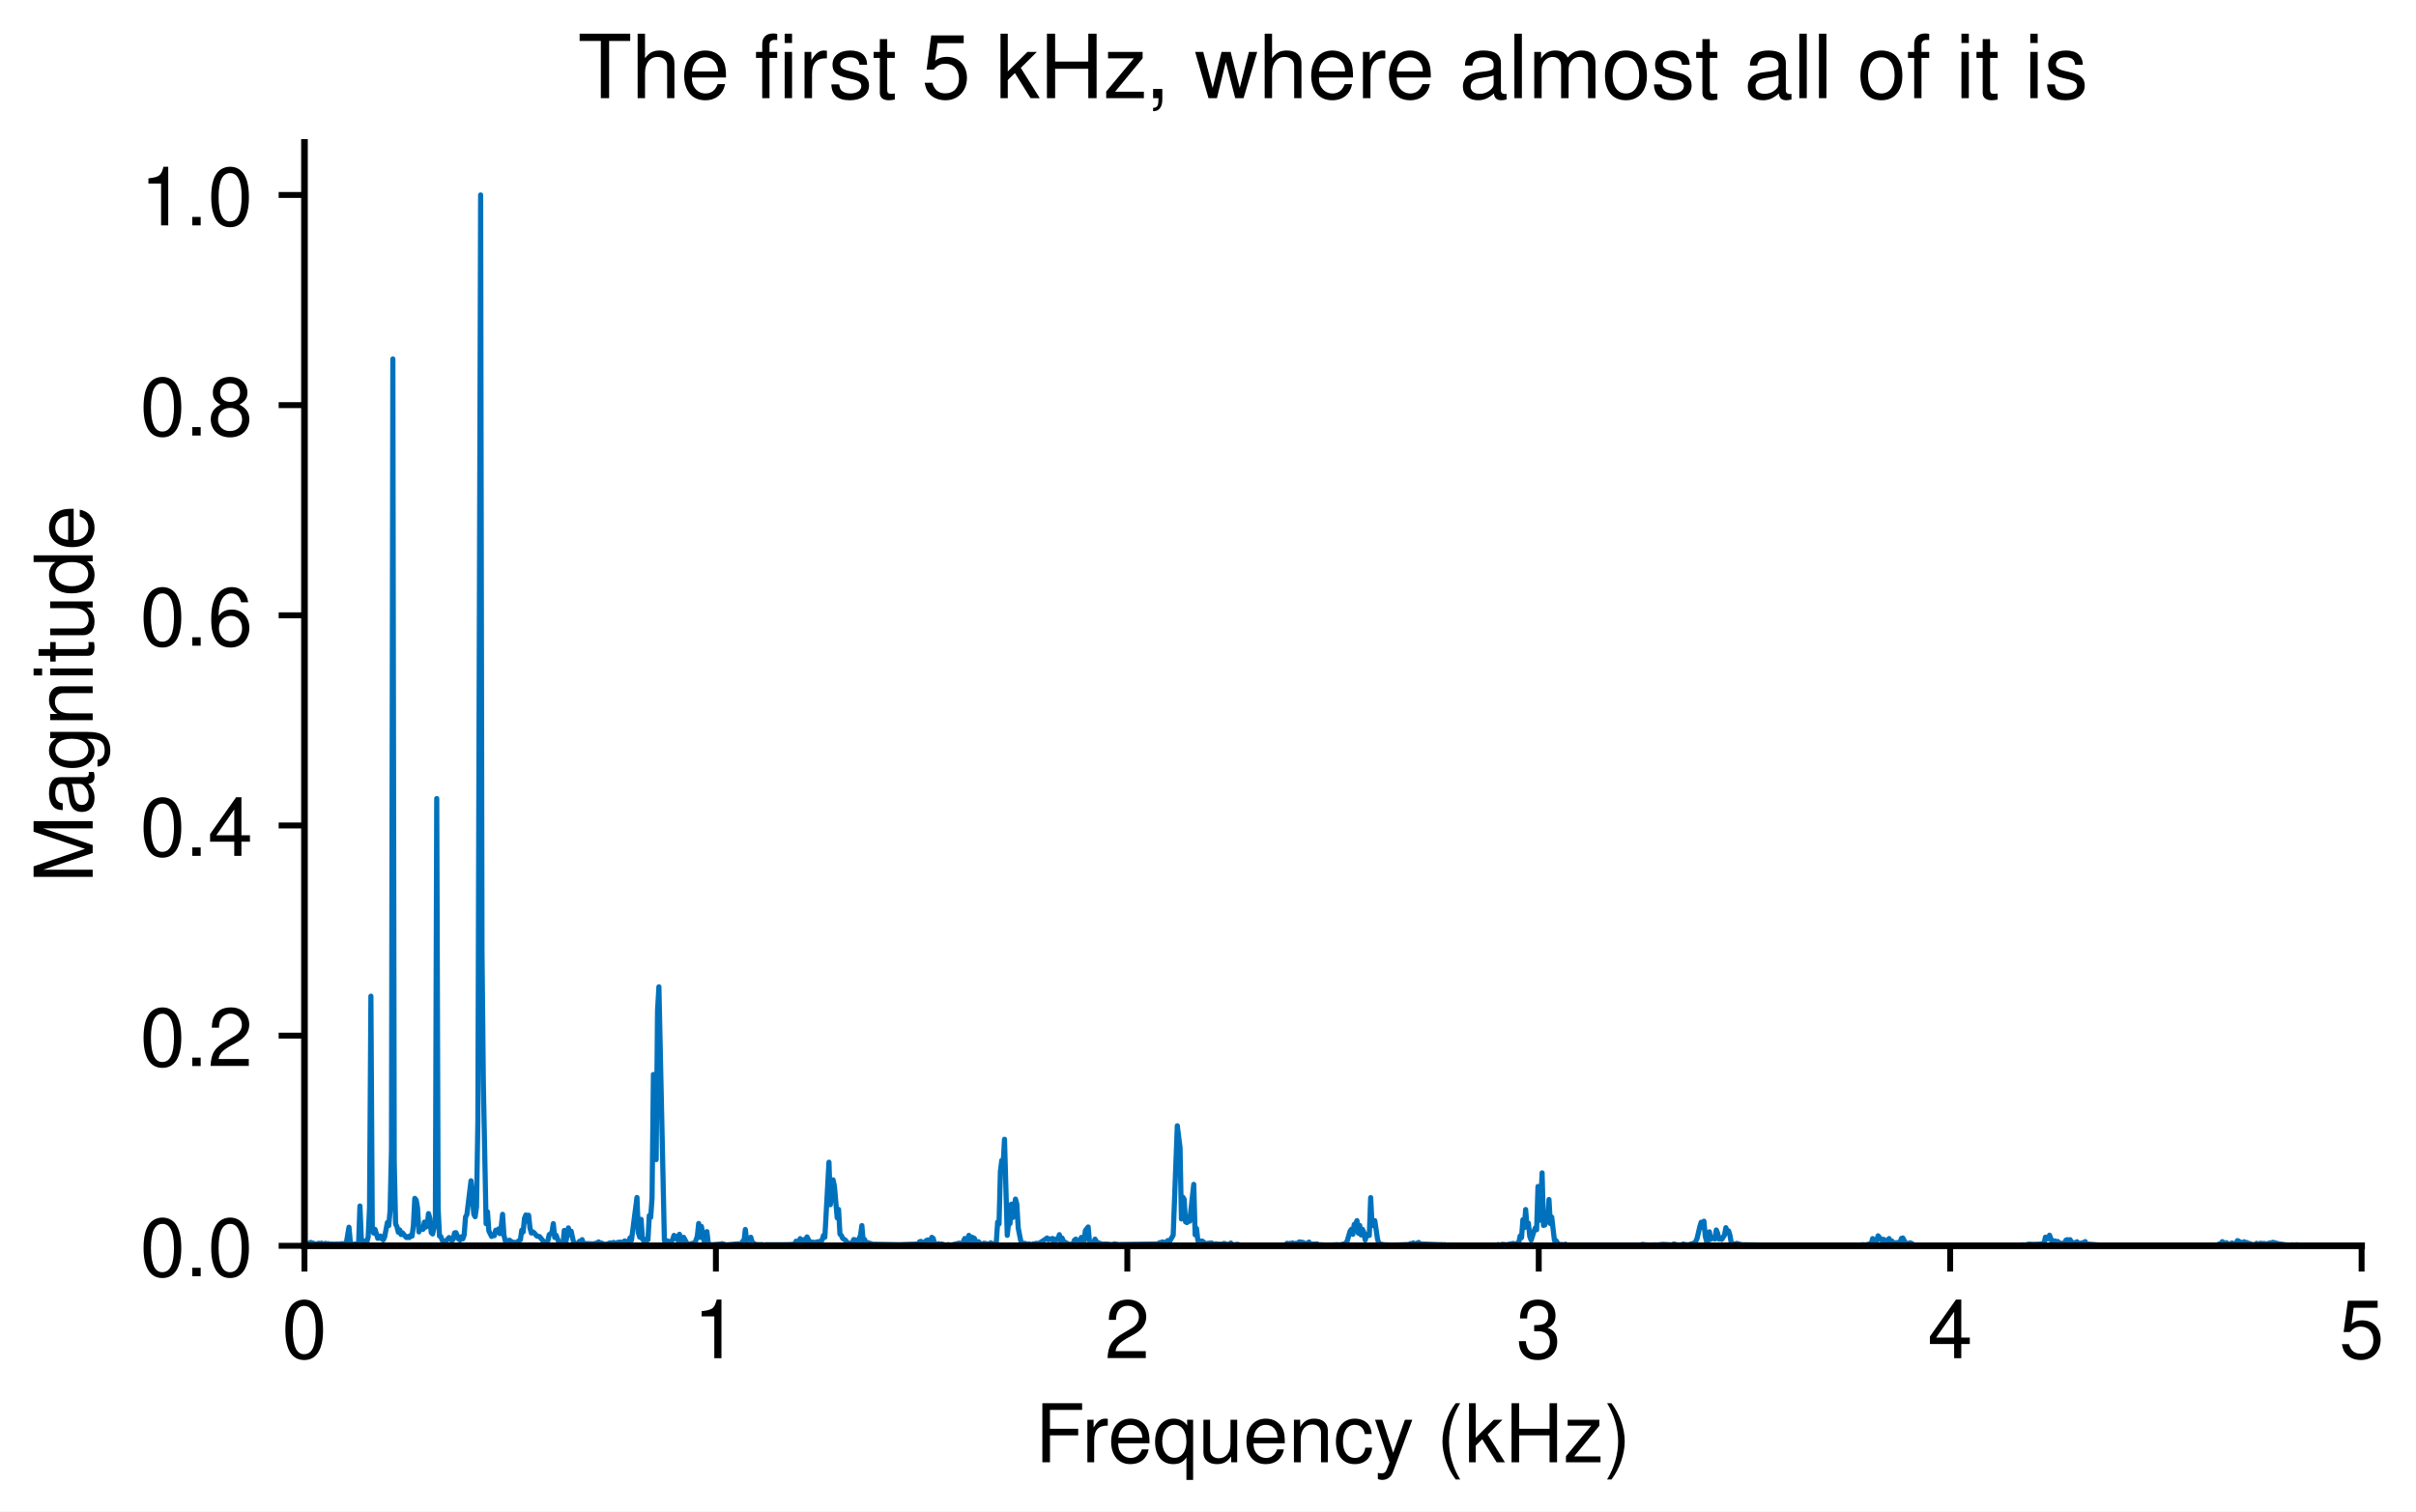
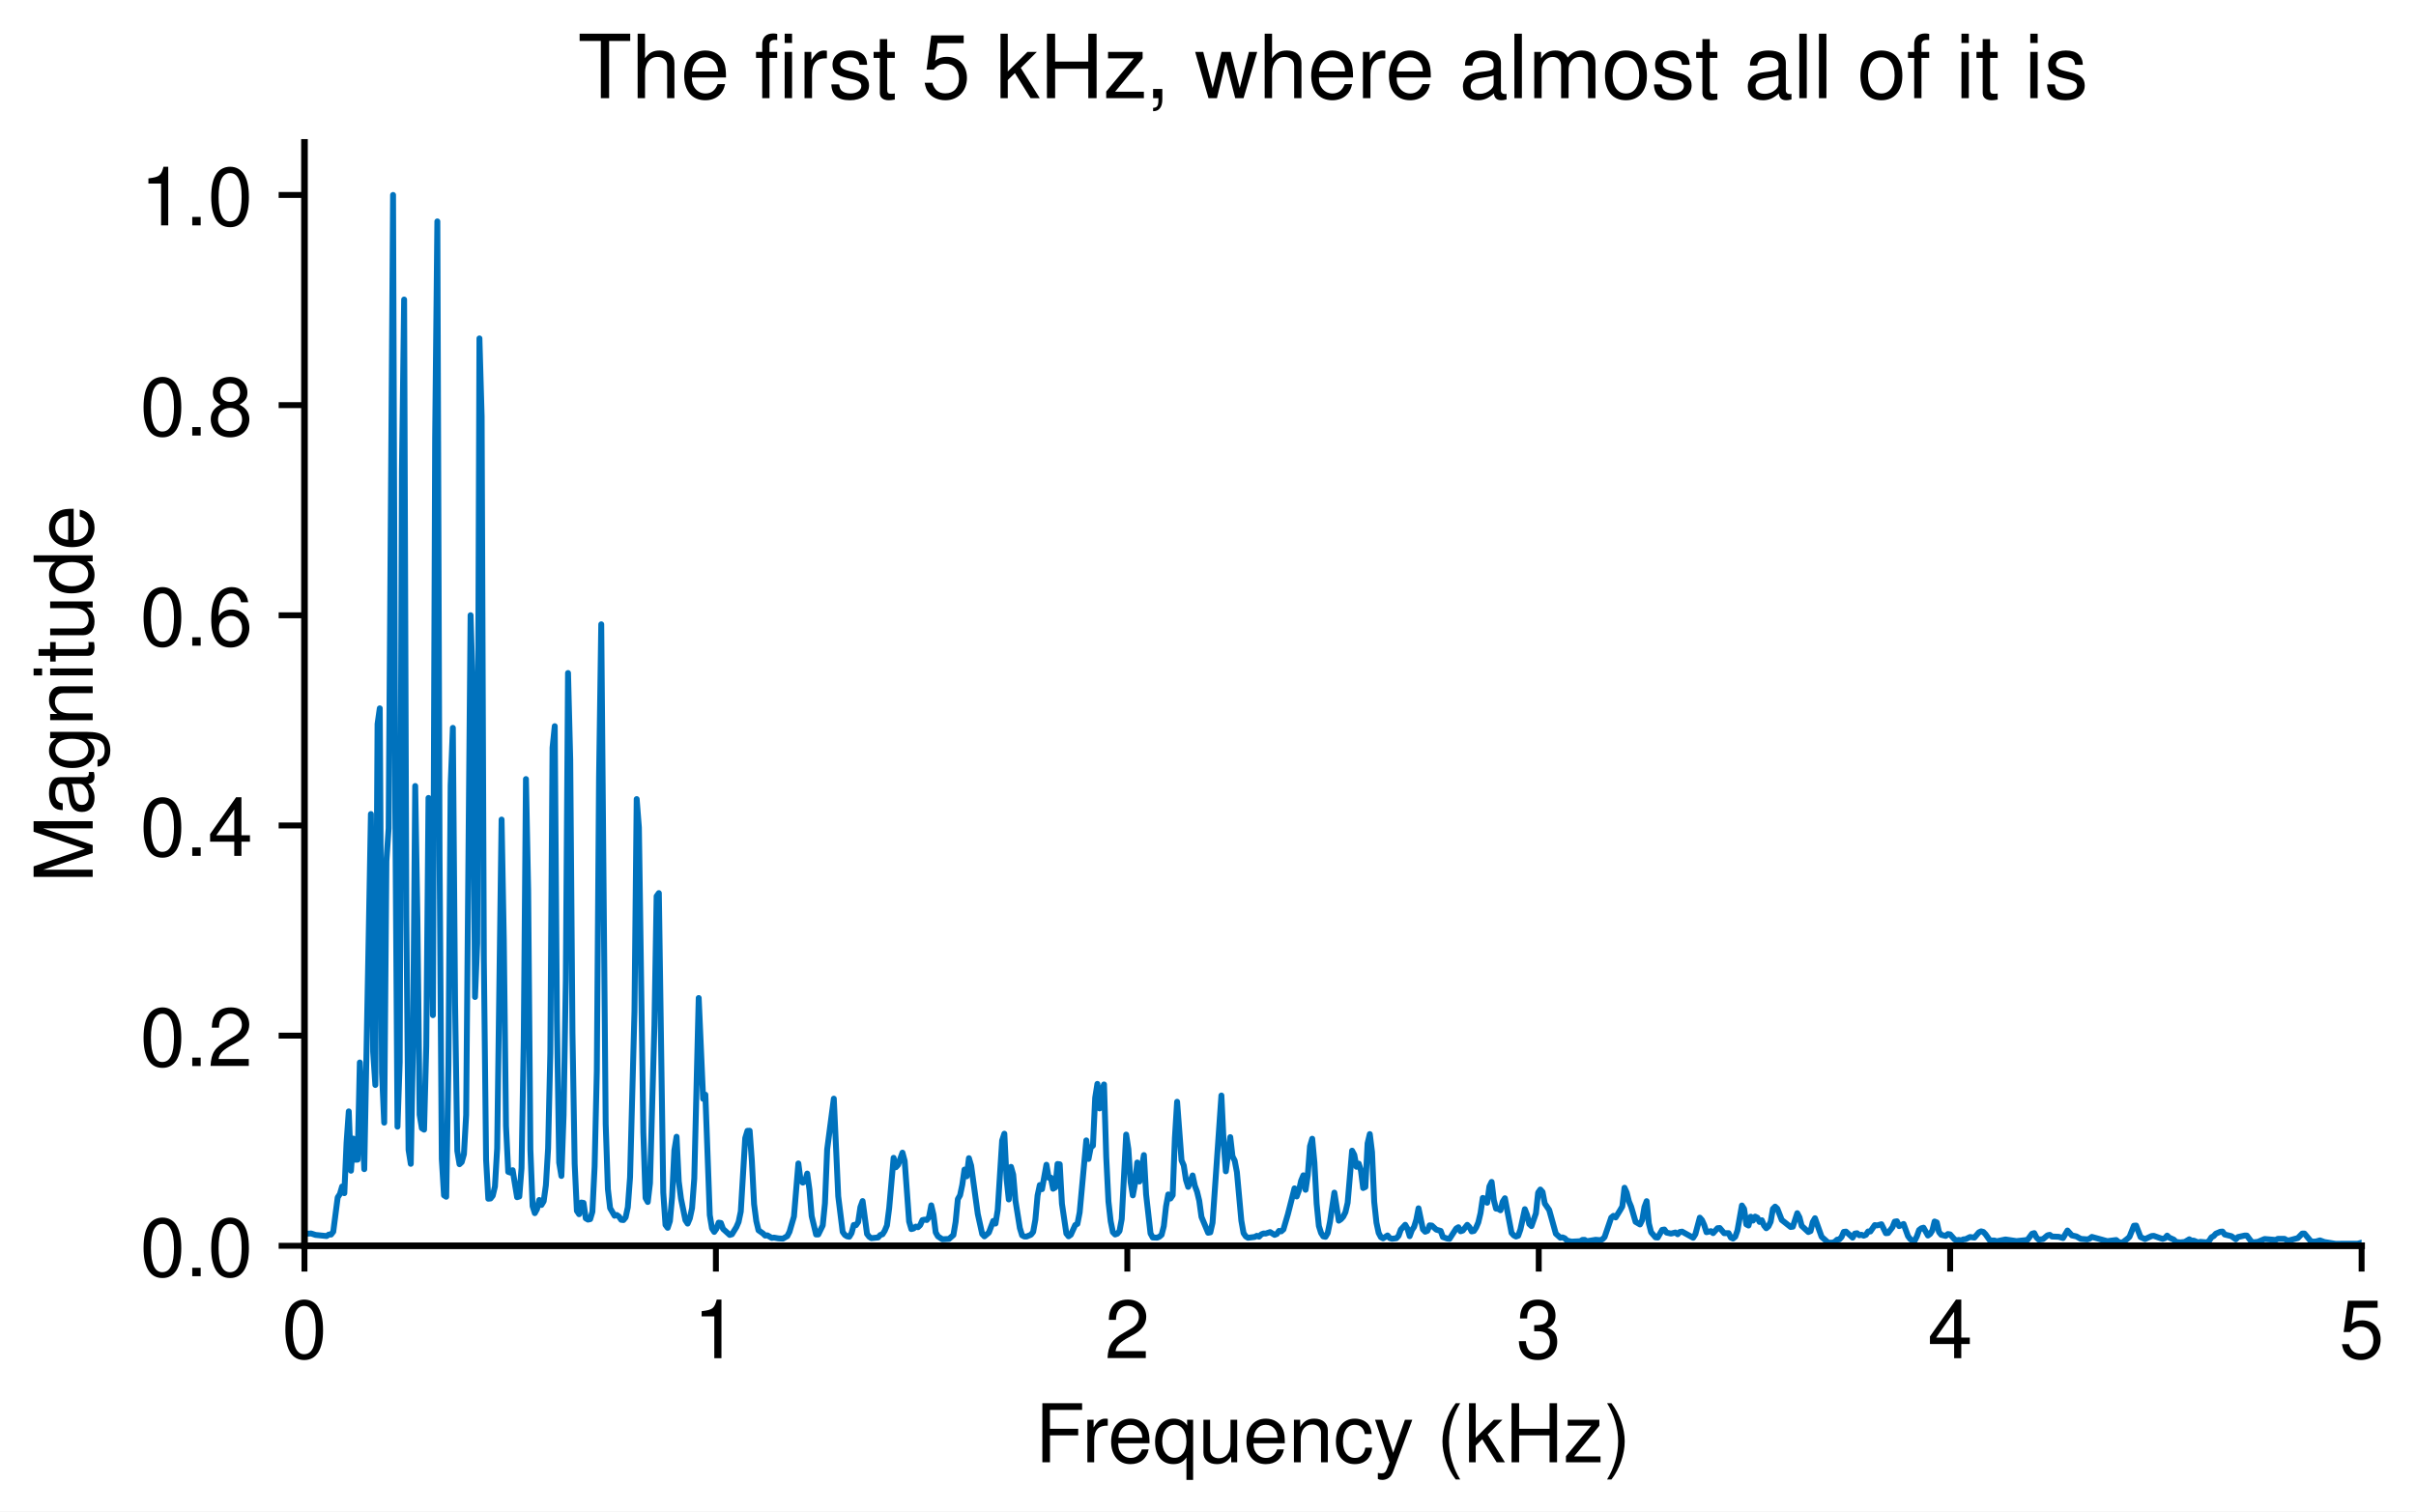
<svg xmlns="http://www.w3.org/2000/svg" xmlns:xlink="http://www.w3.org/1999/xlink" width="327.672pt" height="205.055pt" viewBox="0 0 327.672 205.055" version="1.1">
  <defs>
    <style type="text/css">*{stroke-linejoin: round; stroke-linecap: butt}</style>
  </defs>
  <g id="figure_1">
    <g id="patch_1">
      <path d="M 0 205.055  L 327.672 205.055  L 327.672 0  L 0 0  z " style="fill: #ffffff" />
    </g>
    <g id="axes_1">
      <g id="patch_2">
        <path d="M 41.294 169.008  L 320.294 169.008  L 320.294 19.32  L 41.294 19.32  z " style="fill: #ffffff" />
      </g>
      <g id="matplotlib.axis_1">
        <g id="xtick_1">
          <g id="line2d_1">
            <defs>
-               <path id="me7368efde0" d="M 0 0  L 0 3.5  " style="stroke: #000000; stroke-width: 0.8" />
+               <path id="m1732bab9dc" d="M 0 0  L 0 3.5  " style="stroke: #000000; stroke-width: 0.8" />
            </defs>
            <g>
-               <use xlink:href="#me7368efde0" x="41.294" y="169.008" style="stroke: #000000; stroke-width: 0.8" />
+               <use xlink:href="#m1732bab9dc" x="41.294" y="169.008" style="stroke: #000000; stroke-width: 0.8" />
            </g>
          </g>
          <g id="text_1">
            <text style="font-size: 11px; font-family: 'Helvetica', 'Arial', 'DejaVu Sans', sans-serif; text-anchor: middle" x="41.294" y="184.258" transform="rotate(-0 41.29375 184.258)">0</text>
          </g>
        </g>
        <g id="xtick_2">
          <g id="line2d_2">
            <g>
-               <use xlink:href="#me7368efde0" x="97.094" y="169.008" style="stroke: #000000; stroke-width: 0.8" />
+               <use xlink:href="#m1732bab9dc" x="97.094" y="169.008" style="stroke: #000000; stroke-width: 0.8" />
            </g>
          </g>
          <g id="text_2">
            <text style="font-size: 11px; font-family: 'Helvetica', 'Arial', 'DejaVu Sans', sans-serif; text-anchor: middle" x="97.094" y="184.258" transform="rotate(-0 97.09375 184.258)">1</text>
          </g>
        </g>
        <g id="xtick_3">
          <g id="line2d_3">
            <g>
-               <use xlink:href="#me7368efde0" x="152.894" y="169.008" style="stroke: #000000; stroke-width: 0.8" />
+               <use xlink:href="#m1732bab9dc" x="152.894" y="169.008" style="stroke: #000000; stroke-width: 0.8" />
            </g>
          </g>
          <g id="text_3">
            <text style="font-size: 11px; font-family: 'Helvetica', 'Arial', 'DejaVu Sans', sans-serif; text-anchor: middle" x="152.894" y="184.258" transform="rotate(-0 152.8938 184.258)">2</text>
          </g>
        </g>
        <g id="xtick_4">
          <g id="line2d_4">
            <g>
-               <use xlink:href="#me7368efde0" x="208.694" y="169.008" style="stroke: #000000; stroke-width: 0.8" />
+               <use xlink:href="#m1732bab9dc" x="208.694" y="169.008" style="stroke: #000000; stroke-width: 0.8" />
            </g>
          </g>
          <g id="text_4">
            <text style="font-size: 11px; font-family: 'Helvetica', 'Arial', 'DejaVu Sans', sans-serif; text-anchor: middle" x="208.694" y="184.258" transform="rotate(-0 208.6937 184.258)">3</text>
          </g>
        </g>
        <g id="xtick_5">
          <g id="line2d_5">
            <g>
-               <use xlink:href="#me7368efde0" x="264.494" y="169.008" style="stroke: #000000; stroke-width: 0.8" />
+               <use xlink:href="#m1732bab9dc" x="264.494" y="169.008" style="stroke: #000000; stroke-width: 0.8" />
            </g>
          </g>
          <g id="text_5">
            <text style="font-size: 11px; font-family: 'Helvetica', 'Arial', 'DejaVu Sans', sans-serif; text-anchor: middle" x="264.494" y="184.258" transform="rotate(-0 264.4937 184.258)">4</text>
          </g>
        </g>
        <g id="xtick_6">
          <g id="line2d_6">
            <g>
-               <use xlink:href="#me7368efde0" x="320.294" y="169.008" style="stroke: #000000; stroke-width: 0.8" />
+               <use xlink:href="#m1732bab9dc" x="320.294" y="169.008" style="stroke: #000000; stroke-width: 0.8" />
            </g>
          </g>
          <g id="text_6">
            <text style="font-size: 11px; font-family: 'Helvetica', 'Arial', 'DejaVu Sans', sans-serif; text-anchor: middle" x="320.294" y="184.258" transform="rotate(-0 320.2937 184.258)">5</text>
          </g>
        </g>
        <g id="text_7">
          <text style="font-size: 11px; font-family: 'Helvetica', 'Arial', 'DejaVu Sans', sans-serif; text-anchor: middle" x="180.794" y="198.377" transform="rotate(-0 180.7937 198.3771)">Frequency (kHz)</text>
        </g>
      </g>
      <g id="matplotlib.axis_2">
        <g id="ytick_1">
          <g id="line2d_7">
            <defs>
-               <path id="m34a4ed13b3" d="M 0 0  L -3.5 0  " style="stroke: #000000; stroke-width: 0.8" />
+               <path id="mc14019cf5d" d="M 0 0  L -3.5 0  " style="stroke: #000000; stroke-width: 0.8" />
            </defs>
            <g>
-               <use xlink:href="#m34a4ed13b3" x="41.294" y="169.008" style="stroke: #000000; stroke-width: 0.8" />
+               <use xlink:href="#mc14019cf5d" x="41.294" y="169.008" style="stroke: #000000; stroke-width: 0.8" />
            </g>
          </g>
          <g id="text_8">
            <text style="font-size: 11px; font-family: 'Helvetica', 'Arial', 'DejaVu Sans', sans-serif; text-anchor: end" x="34.294" y="173.133" transform="rotate(-0 34.29375 173.133)">0.0</text>
          </g>
        </g>
        <g id="ytick_2">
          <g id="line2d_8">
            <g>
-               <use xlink:href="#m34a4ed13b3" x="41.294" y="140.496" style="stroke: #000000; stroke-width: 0.8" />
+               <use xlink:href="#mc14019cf5d" x="41.294" y="140.496" style="stroke: #000000; stroke-width: 0.8" />
            </g>
          </g>
          <g id="text_9">
            <text style="font-size: 11px; font-family: 'Helvetica', 'Arial', 'DejaVu Sans', sans-serif; text-anchor: end" x="34.294" y="144.621" transform="rotate(-0 34.29375 144.621)">0.2</text>
          </g>
        </g>
        <g id="ytick_3">
          <g id="line2d_9">
            <g>
-               <use xlink:href="#m34a4ed13b3" x="41.294" y="111.984" style="stroke: #000000; stroke-width: 0.8" />
+               <use xlink:href="#mc14019cf5d" x="41.294" y="111.984" style="stroke: #000000; stroke-width: 0.8" />
            </g>
          </g>
          <g id="text_10">
            <text style="font-size: 11px; font-family: 'Helvetica', 'Arial', 'DejaVu Sans', sans-serif; text-anchor: end" x="34.294" y="116.109" transform="rotate(-0 34.29375 116.109)">0.4</text>
          </g>
        </g>
        <g id="ytick_4">
          <g id="line2d_10">
            <g>
-               <use xlink:href="#m34a4ed13b3" x="41.294" y="83.472" style="stroke: #000000; stroke-width: 0.8" />
+               <use xlink:href="#mc14019cf5d" x="41.294" y="83.472" style="stroke: #000000; stroke-width: 0.8" />
            </g>
          </g>
          <g id="text_11">
            <text style="font-size: 11px; font-family: 'Helvetica', 'Arial', 'DejaVu Sans', sans-serif; text-anchor: end" x="34.294" y="87.597" transform="rotate(-0 34.29375 87.597)">0.6</text>
          </g>
        </g>
        <g id="ytick_5">
          <g id="line2d_11">
            <g>
-               <use xlink:href="#m34a4ed13b3" x="41.294" y="54.96" style="stroke: #000000; stroke-width: 0.8" />
+               <use xlink:href="#mc14019cf5d" x="41.294" y="54.96" style="stroke: #000000; stroke-width: 0.8" />
            </g>
          </g>
          <g id="text_12">
            <text style="font-size: 11px; font-family: 'Helvetica', 'Arial', 'DejaVu Sans', sans-serif; text-anchor: end" x="34.294" y="59.085" transform="rotate(-0 34.29375 59.085)">0.8</text>
          </g>
        </g>
        <g id="ytick_6">
          <g id="line2d_12">
            <g>
-               <use xlink:href="#m34a4ed13b3" x="41.294" y="26.448" style="stroke: #000000; stroke-width: 0.8" />
+               <use xlink:href="#mc14019cf5d" x="41.294" y="26.448" style="stroke: #000000; stroke-width: 0.8" />
            </g>
          </g>
          <g id="text_13">
            <text style="font-size: 11px; font-family: 'Helvetica', 'Arial', 'DejaVu Sans', sans-serif; text-anchor: end" x="34.294" y="30.573" transform="rotate(-0 34.29375 30.573)">1.0</text>
          </g>
        </g>
        <g id="text_14">
          <text style="font-size: 11px; font-family: 'Helvetica', 'Arial', 'DejaVu Sans', sans-serif; text-anchor: middle" x="12.57" y="94.164" transform="rotate(-90 12.57 94.164)">Magnitude</text>
        </g>
      </g>
      <g id="line2d_13">
-         <path d="M 41.377 168.664  L 41.563 168.755  L 41.749 168.668  L 41.935 168.738  L 42.121 168.552  L 42.865 168.784  L 43.237 168.663  L 43.423 168.857  L 43.609 168.645  L 43.795 168.794  L 44.167 168.673  L 44.353 168.775  L 44.539 168.712  L 44.725 168.824  L 44.911 168.758  L 45.283 168.789  L 45.841 168.75  L 46.027 168.898  L 46.213 168.73  L 46.957 168.719  L 47.329 166.49  L 47.515 168.534  L 47.701 168.828  L 48.445 168.751  L 48.631 168.815  L 48.817 163.61  L 49.003 167.968  L 49.189 168.596  L 49.561 168.348  L 49.747 168.511  L 49.933 167.808  L 50.119 163.875  L 50.305 135.145  L 50.491 166.585  L 50.677 167.282  L 50.863 166.78  L 51.235 167.996  L 51.421 167.936  L 51.607 167.682  L 51.793 168.07  L 51.979 168.202  L 52.165 167.81  L 52.537 165.855  L 52.723 166.276  L 52.909 164.198  L 53.095 155.911  L 53.281 48.698  L 53.467 157.534  L 53.653 166.049  L 53.839 166.419  L 54.025 167.178  L 54.211 166.851  L 54.397 167.485  L 54.583 167.247  L 54.955 167.714  L 55.141 167.894  L 55.327 167.754  L 55.513 167.89  L 55.699 167.595  L 55.885 167.69  L 56.071 166.225  L 56.257 162.573  L 56.443 162.802  L 56.629 163.848  L 56.815 167.124  L 57.001 166.555  L 57.373 166.771  L 57.559 165.793  L 57.745 166.473  L 57.931 166.344  L 58.117 164.641  L 58.303 165.284  L 58.489 167.223  L 58.675 167.399  L 59.047 165.684  L 59.233 108.336  L 59.419 163.923  L 59.605 167.684  L 59.791 167.763  L 59.977 168.257  L 60.349 168.52  L 60.907 167.889  L 61.279 168.304  L 61.465 168.148  L 61.651 167.256  L 61.837 167.223  L 62.209 168.108  L 62.395 168.225  L 62.581 167.783  L 62.767 168.071  L 62.953 167.536  L 63.139 165.091  L 63.325 164.767  L 63.883 160.189  L 64.069 161.859  L 64.255 164.736  L 64.441 165.06  L 64.627 163.748  L 64.813 152.039  L 65.185 26.448  L 65.371 128.922  L 65.557 147.118  L 65.929 166.013  L 66.115 164.398  L 66.301 166.989  L 66.673 167.741  L 66.859 167.602  L 67.045 167.634  L 67.231 166.896  L 67.417 166.95  L 67.603 166.728  L 67.789 167.359  L 67.975 166.447  L 68.161 164.737  L 68.347 167.568  L 68.533 168.353  L 68.905 168.392  L 69.091 168.242  L 69.463 168.51  L 69.649 168.521  L 69.835 168.696  L 70.579 168.19  L 70.765 166.891  L 70.951 167.13  L 71.137 165.279  L 71.323 164.823  L 71.509 165.67  L 71.695 164.861  L 71.881 166.607  L 72.067 167.277  L 72.253 167.114  L 72.439 167.246  L 72.811 167.684  L 73.183 167.763  L 73.741 168.456  L 73.927 168.626  L 74.113 168.636  L 74.299 168.337  L 74.485 167.507  L 74.857 167.214  L 75.043 166.007  L 75.229 167.871  L 75.415 167.57  L 75.787 168.514  L 76.159 168.77  L 76.345 168.874  L 76.531 166.924  L 76.717 168.659  L 77.089 166.583  L 77.275 167.52  L 77.461 167.022  L 77.833 168.701  L 78.019 168.649  L 78.205 168.82  L 78.391 168.812  L 78.577 168.401  L 78.763 168.549  L 78.949 168.172  L 79.135 168.715  L 79.321 168.824  L 79.507 168.707  L 80.437 168.742  L 80.995 168.626  L 81.181 168.475  L 81.367 168.727  L 81.553 168.617  L 81.739 168.734  L 82.111 168.807  L 82.483 168.73  L 82.669 168.625  L 83.041 168.624  L 83.227 168.549  L 83.413 168.737  L 83.785 168.545  L 84.157 168.504  L 84.529 168.606  L 84.715 168.347  L 84.901 168.624  L 85.087 168.414  L 85.273 168.476  L 85.459 167.922  L 85.645 168.254  L 86.389 162.455  L 86.575 167.234  L 86.761 167.836  L 86.947 165.422  L 87.133 168.083  L 87.505 168.579  L 87.691 168.09  L 87.877 168.195  L 88.063 164.9  L 88.249 165.15  L 88.435 162.53  L 88.621 145.767  L 88.993 157.318  L 89.179 137.155  L 89.365 133.874  L 90.109 168.307  L 90.481 168.33  L 90.667 168.678  L 90.853 168.411  L 91.039 168.415  L 91.225 168.195  L 91.411 167.598  L 91.597 168.022  L 91.783 167.725  L 91.969 168.319  L 92.155 167.447  L 92.341 168.509  L 92.713 167.855  L 93.271 168.857  L 94.015 168.643  L 94.201 168.772  L 94.573 167.721  L 94.759 165.981  L 94.945 167.864  L 95.131 166.379  L 95.503 168.447  L 95.689 168.073  L 95.875 167.089  L 96.061 168.688  L 96.433 168.882  L 97.735 168.773  L 97.921 168.714  L 98.479 168.892  L 100.153 168.736  L 100.525 168.822  L 100.711 168.4  L 100.897 168.481  L 101.083 166.793  L 101.269 168.358  L 101.827 167.851  L 102.013 168.494  L 102.385 168.815  L 103.129 168.863  L 103.315 168.83  L 103.501 168.921  L 103.873 168.864  L 106.849 168.855  L 107.779 168.806  L 107.965 168.381  L 108.337 168.662  L 108.523 168.036  L 108.709 168.705  L 108.895 168.219  L 109.081 168.159  L 109.267 168.263  L 109.453 167.809  L 109.825 168.487  L 110.011 168.605  L 110.197 168.503  L 110.383 168.605  L 110.755 168.495  L 111.313 168.405  L 111.499 168.231  L 111.685 167.599  L 111.871 167.846  L 112.429 157.672  L 112.615 163.436  L 112.987 160.063  L 113.173 160.954  L 113.545 165.217  L 113.731 164.07  L 113.917 167.414  L 114.103 167.598  L 114.289 167.998  L 114.661 168.245  L 115.033 168.727  L 115.219 168.655  L 115.405 168.82  L 115.591 168.682  L 115.777 168.162  L 115.963 168.195  L 116.149 168.471  L 116.335 168.46  L 116.707 167.597  L 116.893 166.264  L 117.079 168.485  L 117.265 168.151  L 117.451 168.812  L 117.637 168.565  L 118.381 168.795  L 122.101 168.858  L 122.473 168.837  L 124.519 168.762  L 124.705 168.472  L 124.891 168.409  L 125.077 168.618  L 125.263 168.491  L 125.449 168.69  L 125.635 168.289  L 125.821 168.212  L 126.007 168.473  L 126.193 168.379  L 126.379 167.861  L 126.565 168.005  L 126.751 168.689  L 127.123 168.789  L 127.309 168.715  L 127.495 168.827  L 127.681 168.75  L 128.239 168.918  L 128.611 168.846  L 128.983 168.916  L 130.099 168.645  L 130.471 168.842  L 130.843 168.014  L 131.029 168.408  L 131.215 168.47  L 131.401 167.595  L 131.587 168.579  L 131.773 167.828  L 132.145 167.992  L 132.331 168.447  L 132.517 168.589  L 132.703 168.45  L 133.075 168.823  L 133.261 168.827  L 133.447 168.654  L 134.191 168.792  L 134.377 168.597  L 134.563 168.776  L 134.749 168.753  L 135.121 168.57  L 135.307 165.79  L 135.493 166.05  L 135.679 158.924  L 135.865 157.426  L 136.051 158.003  L 136.237 154.558  L 136.609 167.592  L 136.795 165.931  L 136.981 166.004  L 137.167 163.355  L 137.353 165.174  L 137.725 162.672  L 137.911 163.372  L 138.097 166.616  L 138.469 168.461  L 138.655 168.675  L 139.027 168.677  L 139.213 168.813  L 139.585 168.743  L 139.957 168.891  L 140.143 168.728  L 140.329 168.824  L 140.515 168.671  L 140.887 168.698  L 141.817 168.097  L 142.003 167.95  L 142.189 168.197  L 142.375 168.07  L 142.561 168.162  L 142.747 168.01  L 142.933 168.48  L 143.119 168.378  L 143.305 168.05  L 143.491 168.113  L 143.677 167.497  L 143.863 168.408  L 144.049 167.957  L 144.235 168.402  L 144.979 168.823  L 145.537 168.758  L 145.723 168.245  L 145.909 168.099  L 146.095 168.492  L 146.281 168.526  L 146.467 168.401  L 146.653 167.871  L 147.025 168.33  L 147.211 166.931  L 147.583 166.456  L 147.769 168.534  L 148.141 168.827  L 148.327 168.65  L 148.513 168.105  L 148.885 168.724  L 149.071 168.631  L 149.443 168.786  L 150.001 168.758  L 150.931 168.849  L 151.117 168.741  L 151.675 168.835  L 157.069 168.754  L 157.255 168.587  L 157.441 168.735  L 157.627 168.482  L 158.185 168.604  L 158.371 168.3  L 158.557 168.541  L 159.115 167.565  L 159.673 152.727  L 160.045 155.716  L 160.231 165.37  L 160.417 162.403  L 160.603 162.691  L 160.789 165.756  L 160.975 165.861  L 161.161 165.468  L 161.347 165.672  L 161.905 160.673  L 162.091 167.512  L 162.277 166.656  L 162.463 168.299  L 162.649 168.313  L 162.835 168.513  L 163.021 168.361  L 163.207 168.464  L 163.393 168.727  L 164.323 168.619  L 164.509 168.826  L 164.881 168.735  L 165.253 168.787  L 165.811 168.778  L 165.997 168.683  L 166.555 168.842  L 166.741 168.836  L 166.927 168.628  L 167.113 168.897  L 167.857 168.804  L 168.229 168.931  L 173.623 168.921  L 174.181 168.902  L 174.367 168.889  L 174.553 168.668  L 174.739 168.819  L 174.925 168.676  L 175.111 168.709  L 175.297 168.613  L 175.483 168.75  L 175.669 168.681  L 175.855 168.737  L 176.227 168.478  L 176.785 168.572  L 176.971 168.786  L 177.157 168.78  L 177.529 168.504  L 177.715 168.792  L 178.645 168.749  L 178.831 168.892  L 179.203 168.861  L 179.947 168.946  L 181.249 168.861  L 181.807 168.882  L 182.551 168.668  L 182.737 168.28  L 183.109 167.012  L 183.295 166.762  L 183.481 167.45  L 183.667 166.103  L 183.853 166.062  L 184.039 165.594  L 184.225 167.297  L 184.411 166.242  L 184.597 167.535  L 184.783 166.772  L 184.969 167.162  L 185.155 168.231  L 185.341 167.591  L 185.527 167.437  L 185.713 167.611  L 185.899 162.474  L 186.085 166.162  L 186.271 166.277  L 186.457 165.595  L 186.829 168.101  L 187.015 168.703  L 187.573 168.854  L 188.689 168.922  L 191.107 168.831  L 191.293 168.713  L 191.479 168.778  L 191.665 168.606  L 191.851 168.811  L 192.409 168.55  L 192.595 168.749  L 195.199 168.856  L 195.571 168.846  L 195.757 168.916  L 195.943 168.85  L 196.129 168.934  L 196.687 168.889  L 197.803 168.924  L 199.663 168.945  L 200.779 168.916  L 201.523 168.907  L 201.895 168.9  L 202.825 168.941  L 203.197 168.847  L 203.569 168.914  L 203.755 168.809  L 204.313 168.872  L 205.243 168.686  L 205.429 168.82  L 205.987 168.559  L 206.173 167.672  L 206.359 167.896  L 206.545 165.469  L 206.731 166.548  L 206.917 164.088  L 207.103 166.45  L 207.289 165.935  L 207.475 167.74  L 207.661 168.242  L 208.033 167.079  L 208.219 166.594  L 208.405 166.828  L 208.591 160.963  L 208.777 165.559  L 208.963 163.362  L 209.149 159.118  L 209.335 166.246  L 209.521 166.182  L 209.707 164.826  L 209.893 165.764  L 210.079 162.73  L 210.265 165.996  L 210.451 165.109  L 210.823 168.28  L 211.009 168.269  L 211.381 168.84  L 211.753 168.832  L 212.125 168.867  L 212.311 168.787  L 212.497 168.9  L 213.427 168.892  L 222.541 168.9  L 222.727 168.817  L 223.657 168.933  L 224.401 168.879  L 224.773 168.899  L 225.517 168.817  L 226.261 168.855  L 226.819 168.897  L 227.005 168.764  L 227.563 168.909  L 228.121 168.871  L 228.307 168.764  L 228.493 168.883  L 228.679 168.84  L 228.865 168.914  L 229.795 168.633  L 229.981 168.412  L 230.167 168.01  L 230.539 166.413  L 230.725 165.816  L 230.911 166.519  L 231.097 165.673  L 231.283 167.723  L 231.469 168.459  L 231.655 168.308  L 231.841 167.112  L 232.027 168.12  L 232.399 167.872  L 232.585 168.094  L 232.771 166.863  L 232.957 167.314  L 233.143 168.104  L 233.329 168.021  L 233.515 168.136  L 233.887 167.554  L 234.073 166.554  L 234.259 167.113  L 234.445 166.99  L 234.631 167.613  L 234.817 168.709  L 235.375 168.757  L 235.561 168.68  L 235.933 168.794  L 236.305 168.867  L 237.979 168.884  L 238.909 168.913  L 239.653 168.95  L 240.025 168.902  L 240.583 168.94  L 252.115 168.916  L 252.673 168.859  L 253.045 168.897  L 253.789 168.694  L 253.975 168.033  L 254.161 168.304  L 254.347 168.161  L 254.533 168.364  L 254.719 167.656  L 255.277 168.323  L 255.463 168.129  L 255.835 168.455  L 256.207 168.027  L 256.393 168.609  L 256.579 168.348  L 256.765 168.636  L 257.695 168.546  L 257.881 168.012  L 258.067 167.943  L 258.439 168.646  L 258.811 168.726  L 258.997 168.606  L 259.183 168.631  L 259.555 168.887  L 259.927 168.896  L 261.043 168.949  L 262.903 168.904  L 264.577 168.937  L 265.507 168.955  L 266.065 168.923  L 266.623 168.937  L 267.739 168.911  L 268.297 168.925  L 272.575 168.973  L 273.133 168.954  L 274.063 168.934  L 274.249 168.869  L 274.621 168.916  L 275.179 168.782  L 275.737 168.811  L 276.481 168.792  L 277.225 168.679  L 277.411 167.836  L 277.597 168.067  L 277.783 168.057  L 277.969 167.57  L 278.341 168.527  L 278.713 168.346  L 278.899 168.525  L 279.085 168.416  L 279.271 168.71  L 279.457 168.632  L 279.643 168.83  L 279.829 168.659  L 280.015 168.64  L 280.201 168.233  L 280.387 168.174  L 280.573 168.46  L 280.759 168.178  L 280.945 168.539  L 281.131 168.556  L 281.317 168.715  L 281.689 168.459  L 281.875 168.731  L 282.619 168.563  L 282.805 168.439  L 282.991 168.782  L 283.549 168.802  L 284.479 168.885  L 286.339 168.965  L 290.245 168.978  L 291.733 168.959  L 296.197 168.948  L 296.941 168.919  L 297.871 168.94  L 298.429 168.944  L 300.661 168.928  L 301.033 168.732  L 301.219 168.7  L 301.405 168.442  L 301.591 168.684  L 301.963 168.589  L 302.335 168.847  L 302.707 168.624  L 303.265 168.84  L 303.451 168.309  L 303.637 168.381  L 303.823 168.672  L 304.009 168.54  L 304.195 168.674  L 304.381 168.461  L 304.567 168.767  L 304.753 168.571  L 304.939 168.761  L 305.125 168.694  L 305.497 168.872  L 305.869 168.805  L 306.055 168.67  L 306.241 168.809  L 306.613 168.655  L 306.799 168.803  L 306.985 168.685  L 307.543 168.761  L 307.729 168.647  L 308.101 168.591  L 308.287 168.537  L 309.031 168.738  L 310.519 168.947  L 310.891 168.867  L 311.263 168.952  L 311.449 168.864  L 312.007 168.945  L 317.959 168.97  L 319.633 168.981  L 320.201 168.975  L 320.201 168.975  " clip-path="url(#p1bec4dde98)" style="fill: none; stroke: #0072bd; stroke-width: 0.7; stroke-linecap: square" />
+         <path d="M 41.294 167.383  L 42.195 167.337  L 42.796 167.534  L 44.298 167.685  L 44.598 167.482  L 44.898 167.483  L 45.199 167.092  L 45.8 162.444  L 46.1 161.986  L 46.4 160.964  L 46.701 161.87  L 47.001 155.038  L 47.302 150.773  L 47.602 158.824  L 47.902 154.461  L 48.203 157.333  L 48.503 157.321  L 48.803 144.14  L 49.404 158.611  L 50.005 126.946  L 50.305 110.436  L 50.606 142.644  L 50.906 147.191  L 51.207 98.224  L 51.507 96.097  L 51.807 145.531  L 52.108 152.305  L 52.408 116.82  L 52.709 112.364  L 53.309 26.448  L 53.61 109.607  L 53.91 152.851  L 54.21 144.108  L 54.511 63.778  L 54.811 40.637  L 55.112 124.337  L 55.412 155.988  L 55.712 157.891  L 56.013 141.859  L 56.313 106.629  L 56.614 124.748  L 56.914 151.217  L 57.214 153.06  L 57.515 153.254  L 57.815 141.911  L 58.115 108.251  L 58.416 118.259  L 58.716 137.721  L 59.017 59.326  L 59.317 30.035  L 59.617 115.964  L 59.918 157.225  L 60.218 162.161  L 60.519 162.356  L 60.819 144.468  L 61.119 106.533  L 61.42 98.744  L 61.72 135.973  L 62.021 156.126  L 62.321 157.94  L 62.621 157.654  L 62.922 156.577  L 63.222 151.261  L 63.823 83.462  L 64.123 93.325  L 64.424 135.255  L 64.724 127.961  L 65.024 45.91  L 65.325 56.506  L 65.625 130.441  L 65.926 157.316  L 66.226 162.622  L 66.526 162.592  L 66.827 162.216  L 67.127 160.965  L 67.428 155.795  L 68.028 111.183  L 68.329 127.46  L 68.629 152.765  L 68.929 158.979  L 69.23 159.082  L 69.53 158.751  L 70.131 162.416  L 70.431 162.321  L 70.732 158.48  L 71.032 141.225  L 71.333 105.691  L 71.633 120.804  L 71.933 155.913  L 72.234 163.625  L 72.534 164.581  L 72.835 164.028  L 73.135 162.795  L 73.435 163.47  L 73.736 162.971  L 74.036 160.797  L 74.336 155.811  L 74.637 142.891  L 74.937 101.447  L 75.238 98.515  L 75.538 138.426  L 75.838 157.72  L 76.139 159.535  L 76.439 151.284  L 76.74 132.999  L 77.04 91.304  L 77.34 103.097  L 77.641 140.116  L 77.941 157.896  L 78.241 164.272  L 78.542 164.725  L 78.842 163.138  L 79.143 163.192  L 79.443 165.279  L 79.743 165.459  L 80.044 165.394  L 80.344 164.389  L 80.645 158.26  L 80.945 145.303  L 81.245 105.469  L 81.546 84.696  L 82.147 152.501  L 82.447 161.326  L 82.747 163.901  L 83.348 164.93  L 83.648 164.827  L 83.949 165.042  L 84.249 165.484  L 84.55 165.518  L 84.85 165.157  L 85.15 163.773  L 85.451 159.715  L 86.052 137.222  L 86.352 108.404  L 86.652 112.268  L 87.253 153.642  L 87.554 162.53  L 87.854 163.066  L 88.154 160.509  L 88.755 139.131  L 89.055 121.581  L 89.356 121.16  L 89.957 161.774  L 90.257 166.174  L 90.557 166.571  L 90.858 165.648  L 91.158 162.355  L 91.459 156.065  L 91.759 154.214  L 92.059 160.283  L 92.36 162.61  L 92.961 165.541  L 93.261 166  L 93.561 165.286  L 93.862 163.887  L 94.162 159.864  L 94.763 135.394  L 95.364 149.07  L 95.664 148.505  L 96.265 164.836  L 96.565 166.647  L 96.866 167.123  L 97.166 166.696  L 97.466 165.866  L 97.767 165.912  L 98.067 166.72  L 98.968 167.535  L 99.269 167.446  L 99.869 166.477  L 100.17 165.781  L 100.47 164.353  L 101.071 154.401  L 101.371 153.414  L 101.672 153.402  L 101.972 157.5  L 102.273 163.364  L 102.573 165.66  L 102.873 166.904  L 103.474 167.327  L 103.774 167.624  L 104.075 167.591  L 104.676 167.938  L 104.976 167.897  L 105.577 168.003  L 106.178 168.039  L 106.778 167.694  L 107.079 167.103  L 107.68 165.035  L 108.28 157.836  L 108.581 160.152  L 108.881 160.439  L 109.181 160.257  L 109.482 159.209  L 109.782 161.387  L 110.083 164.979  L 110.683 167.478  L 110.984 167.469  L 111.585 166.245  L 111.885 163.253  L 112.185 155.932  L 113.087 149.047  L 113.687 162.298  L 114.288 167.123  L 114.588 167.542  L 114.889 167.731  L 115.189 167.779  L 115.49 167.284  L 115.79 166.182  L 116.09 166.212  L 116.391 165.779  L 116.691 163.763  L 116.992 162.938  L 117.592 167.399  L 117.893 167.792  L 118.193 167.972  L 119.094 167.875  L 119.395 167.541  L 119.695 167.444  L 119.995 166.963  L 120.296 166.24  L 120.596 163.905  L 121.197 157.074  L 121.497 158.357  L 121.798 158.034  L 122.399 156.372  L 122.699 157.506  L 123.3 165.715  L 123.6 166.744  L 123.9 166.664  L 124.201 166.404  L 124.501 166.488  L 124.802 166.203  L 125.102 165.523  L 125.402 165.457  L 125.703 165.508  L 126.003 165.098  L 126.304 163.519  L 126.604 164.787  L 126.904 167.188  L 127.205 167.727  L 127.806 168.124  L 128.707 168.076  L 129.307 167.545  L 129.608 165.759  L 129.908 162.67  L 130.209 162.155  L 130.509 160.74  L 130.809 158.665  L 131.11 159.582  L 131.41 157.122  L 131.711 158.128  L 132.612 164.692  L 133.213 167.413  L 133.513 167.73  L 134.114 167.221  L 134.714 165.63  L 135.015 165.996  L 135.315 164.149  L 135.916 154.724  L 136.216 153.804  L 136.517 159.918  L 136.817 162.725  L 137.118 158.298  L 137.418 159.355  L 137.718 162.855  L 138.319 166.608  L 138.62 167.587  L 138.92 167.751  L 139.22 167.757  L 139.821 167.507  L 140.121 167.131  L 140.422 165.474  L 140.722 162.179  L 141.023 160.765  L 141.323 161.326  L 141.924 158.011  L 142.224 159.771  L 142.525 159.761  L 142.825 161.27  L 143.125 161.093  L 143.426 157.911  L 143.726 157.949  L 144.027 163.298  L 144.627 167.349  L 144.928 167.724  L 145.228 167.51  L 145.829 166.19  L 146.129 166.036  L 146.43 164.478  L 147.331 154.705  L 147.631 157.226  L 147.932 155.675  L 148.232 155.424  L 148.532 148.944  L 148.833 147.043  L 149.133 150.372  L 149.433 147.913  L 149.734 147.121  L 150.034 156.962  L 150.335 163.006  L 150.635 165.673  L 150.935 167.159  L 151.236 167.473  L 151.536 167.366  L 151.837 167.003  L 152.137 165.379  L 152.738 153.92  L 153.038 155.894  L 153.339 160.36  L 153.639 162.17  L 153.939 160.57  L 154.24 157.71  L 154.54 160.287  L 155.141 156.701  L 155.441 162.034  L 156.042 167.334  L 156.342 167.882  L 156.943 167.903  L 157.244 167.777  L 157.544 167.516  L 157.844 166.347  L 158.145 163.662  L 158.445 162.042  L 158.746 162.598  L 159.046 162.146  L 159.346 154.361  L 159.647 149.469  L 160.247 157.423  L 160.548 158.104  L 160.848 160.077  L 161.149 161.022  L 161.749 159.464  L 162.05 160.857  L 162.35 161.664  L 162.651 162.906  L 162.951 165.09  L 163.852 167.242  L 164.153 167.186  L 164.453 165.873  L 165.654 148.619  L 165.955 154.948  L 166.255 158.905  L 166.856 154.267  L 167.156 156.868  L 167.457 157.459  L 167.757 159.023  L 168.358 165.602  L 168.658 167.283  L 168.959 167.737  L 169.259 167.919  L 170.16 167.809  L 170.461 167.652  L 170.761 167.771  L 171.061 167.462  L 171.362 167.337  L 171.662 167.347  L 172.263 167.15  L 172.864 167.526  L 173.164 167.408  L 173.465 166.984  L 173.765 167.052  L 174.065 166.786  L 174.666 164.747  L 175.567 161.216  L 175.868 162.316  L 176.168 161.483  L 176.468 160.177  L 176.769 159.444  L 177.069 161.413  L 177.37 159.414  L 177.67 155.493  L 177.97 154.484  L 178.271 157.742  L 178.571 163.299  L 178.872 166.319  L 179.172 167.268  L 179.472 167.735  L 179.773 167.792  L 180.073 167.276  L 180.373 165.796  L 180.974 161.793  L 181.575 165.602  L 181.875 165.399  L 182.176 165.056  L 182.476 164.45  L 182.777 163.166  L 183.377 156.105  L 183.678 156.672  L 183.978 158.29  L 184.279 157.861  L 184.579 158.793  L 184.879 161.172  L 185.18 161.029  L 185.48 155.117  L 185.78 153.854  L 186.081 156.281  L 186.381 163.054  L 186.682 165.864  L 186.982 167.265  L 187.282 167.834  L 187.583 167.997  L 188.184 167.605  L 188.484 167.956  L 188.784 168.057  L 189.385 167.98  L 189.686 167.653  L 189.986 166.813  L 190.587 166.158  L 190.887 166.687  L 191.187 167.702  L 191.488 166.891  L 191.788 166.438  L 192.089 165.469  L 192.389 163.923  L 192.99 166.785  L 193.29 167.1  L 193.591 166.979  L 193.891 166.231  L 194.191 166.263  L 194.792 166.816  L 195.393 166.989  L 195.693 167.82  L 196.294 168.031  L 196.594 168.065  L 197.496 166.665  L 197.796 166.49  L 198.096 167.04  L 198.397 166.935  L 198.998 166.165  L 199.298 166.474  L 199.598 167.06  L 199.899 166.994  L 200.199 166.537  L 200.499 165.833  L 200.8 164.565  L 201.1 162.514  L 201.401 162.628  L 201.701 163.167  L 202.001 160.955  L 202.302 160.342  L 202.602 162.815  L 202.903 163.967  L 203.203 163.999  L 203.503 164.188  L 203.804 163.019  L 204.104 162.555  L 205.005 167.258  L 205.306 167.594  L 205.606 167.754  L 205.906 167.645  L 206.207 166.802  L 206.808 164.041  L 207.108 164.82  L 207.408 166.052  L 207.709 166.337  L 208.31 164.609  L 208.61 161.795  L 208.91 161.373  L 209.211 161.713  L 209.511 163.27  L 210.112 164.152  L 211.013 167.367  L 211.614 167.91  L 211.914 167.866  L 212.215 167.982  L 212.515 168.292  L 213.116 168.446  L 214.317 168.388  L 214.618 168.208  L 214.918 168.201  L 215.219 168.391  L 216.42 168.192  L 217.021 168.246  L 217.321 168.131  L 217.622 167.832  L 218.523 165.191  L 218.823 164.942  L 219.124 165.162  L 219.724 164.194  L 220.025 163.675  L 220.325 161.131  L 220.625 161.796  L 220.926 162.992  L 221.226 163.71  L 221.827 165.759  L 222.428 166.116  L 222.728 165.514  L 223.029 163.747  L 223.329 162.952  L 223.629 165.978  L 223.93 167.166  L 224.531 167.861  L 224.831 167.889  L 225.432 166.848  L 225.732 166.799  L 226.032 167.221  L 226.633 167.352  L 227.234 167.204  L 227.534 167.442  L 227.835 167.131  L 228.135 167.085  L 229.637 167.918  L 229.938 167.434  L 230.538 165.19  L 230.839 165.529  L 231.139 166.207  L 231.439 167.165  L 232.04 167.02  L 232.341 167.292  L 232.941 166.62  L 233.242 166.594  L 233.843 167.3  L 234.443 167.291  L 234.744 167.886  L 235.044 168.025  L 235.345 167.782  L 235.645 166.931  L 236.246 163.539  L 236.546 163.997  L 236.846 166.101  L 237.147 166.263  L 237.447 165.059  L 237.748 165.59  L 238.048 165.048  L 238.348 165.2  L 238.649 165.775  L 238.949 165.54  L 239.25 166.259  L 239.55 166.628  L 239.85 166.374  L 240.151 165.736  L 240.451 163.996  L 240.752 163.694  L 241.052 163.969  L 241.653 165.508  L 242.854 166.458  L 243.155 166.418  L 243.755 164.583  L 244.056 165.155  L 244.356 166.303  L 245.257 167.143  L 245.558 167.014  L 245.858 165.783  L 246.158 165.267  L 247.06 167.793  L 247.961 168.593  L 248.562 168.575  L 248.862 168.453  L 249.162 168.175  L 249.463 168.136  L 249.763 167.815  L 250.064 167.12  L 250.364 167.084  L 251.265 167.902  L 251.565 167.356  L 251.866 167.303  L 252.166 167.578  L 252.467 167.511  L 252.767 167.639  L 253.067 167.519  L 253.368 167.062  L 253.668 167.069  L 254.269 166.198  L 254.569 166.247  L 255.17 166.082  L 255.771 167.3  L 256.071 167.276  L 256.672 166.491  L 256.972 165.732  L 257.273 165.681  L 257.573 166.341  L 258.174 166.049  L 258.775 167.698  L 259.075 168.097  L 259.376 168.293  L 259.676 168.318  L 259.976 167.731  L 260.277 166.873  L 260.577 166.636  L 260.878 166.552  L 261.478 167.616  L 261.779 167.398  L 262.079 166.921  L 262.379 165.713  L 262.68 165.842  L 262.98 167.148  L 263.281 167.516  L 263.881 167.673  L 264.182 167.412  L 264.482 167.462  L 265.083 168.136  L 265.383 168.268  L 265.684 168.207  L 265.984 168.285  L 266.284 168.132  L 266.585 168.114  L 267.186 167.817  L 267.786 167.896  L 268.387 167.186  L 268.688 167.047  L 268.988 167.126  L 269.288 167.442  L 269.889 168.292  L 270.49 168.287  L 270.79 168.398  L 271.992 168.15  L 273.494 168.371  L 274.695 168.244  L 274.996 168.184  L 275.597 167.376  L 275.897 167.289  L 276.197 167.878  L 276.498 168.171  L 277.098 168.09  L 277.699 167.587  L 278 167.519  L 278.3 167.75  L 279.201 167.784  L 279.802 167.956  L 280.403 166.936  L 281.004 167.601  L 281.604 167.73  L 282.205 168.068  L 283.106 168.137  L 283.407 168.036  L 283.707 167.801  L 285.81 168.379  L 287.011 168.223  L 287.312 168.476  L 287.612 168.567  L 287.912 168.534  L 288.513 168.067  L 288.814 167.79  L 289.414 166.284  L 289.715 166.261  L 290.316 167.827  L 290.916 168.1  L 291.817 167.68  L 292.118 167.66  L 293.019 167.981  L 293.319 168.072  L 293.62 167.971  L 293.92 167.626  L 294.221 167.906  L 294.821 168.17  L 295.122 168.486  L 295.723 168.547  L 296.323 168.48  L 296.924 168.125  L 297.224 168.318  L 297.525 168.305  L 298.126 168.55  L 298.426 168.471  L 299.327 168.548  L 299.628 168.316  L 299.928 167.852  L 300.228 167.693  L 300.529 167.361  L 301.13 167.103  L 301.43 167.078  L 301.73 167.479  L 302.631 167.698  L 303.232 168.131  L 303.533 167.818  L 304.434 167.617  L 304.734 167.622  L 305.335 168.421  L 305.635 168.533  L 306.236 168.468  L 307.137 168.085  L 308.639 168.214  L 308.94 168.06  L 309.841 168.065  L 310.141 168.252  L 310.442 168.281  L 311.643 167.961  L 312.244 167.35  L 312.544 167.349  L 313.445 168.43  L 314.046 168.443  L 314.647 168.276  L 315.248 168.495  L 316.75 168.733  L 319.754 168.726  L 320.054 168.646  L 320.054 168.646  " clip-path="url(#p96997a4645)" style="fill: none; stroke: #0072bd; stroke-width: 0.8; stroke-linecap: square" />
      </g>
      <g id="patch_3">
        <path d="M 41.294 169.008  L 41.294 19.32  " style="fill: none; stroke: #000000; stroke-width: 0.9; stroke-linejoin: miter; stroke-linecap: square" />
      </g>
      <g id="patch_4">
        <path d="M 41.294 169.008  L 320.294 169.008  " style="fill: none; stroke: #000000; stroke-width: 0.9; stroke-linejoin: miter; stroke-linecap: square" />
      </g>
      <g id="text_15">
        <text style="font-size: 12px; font-family: 'Helvetica', 'Arial', 'DejaVu Sans', sans-serif; text-anchor: middle" x="180.794" y="13.32" transform="rotate(-0 180.7937 13.32)">The first 5 kHz, where almost all of it is</text>
      </g>
    </g>
  </g>
  <defs>
-     <clipPath id="p1bec4dde98">
+     <clipPath id="p96997a4645">
      <rect x="41.294" y="19.32" width="279" height="149.688" />
    </clipPath>
  </defs>
</svg>
